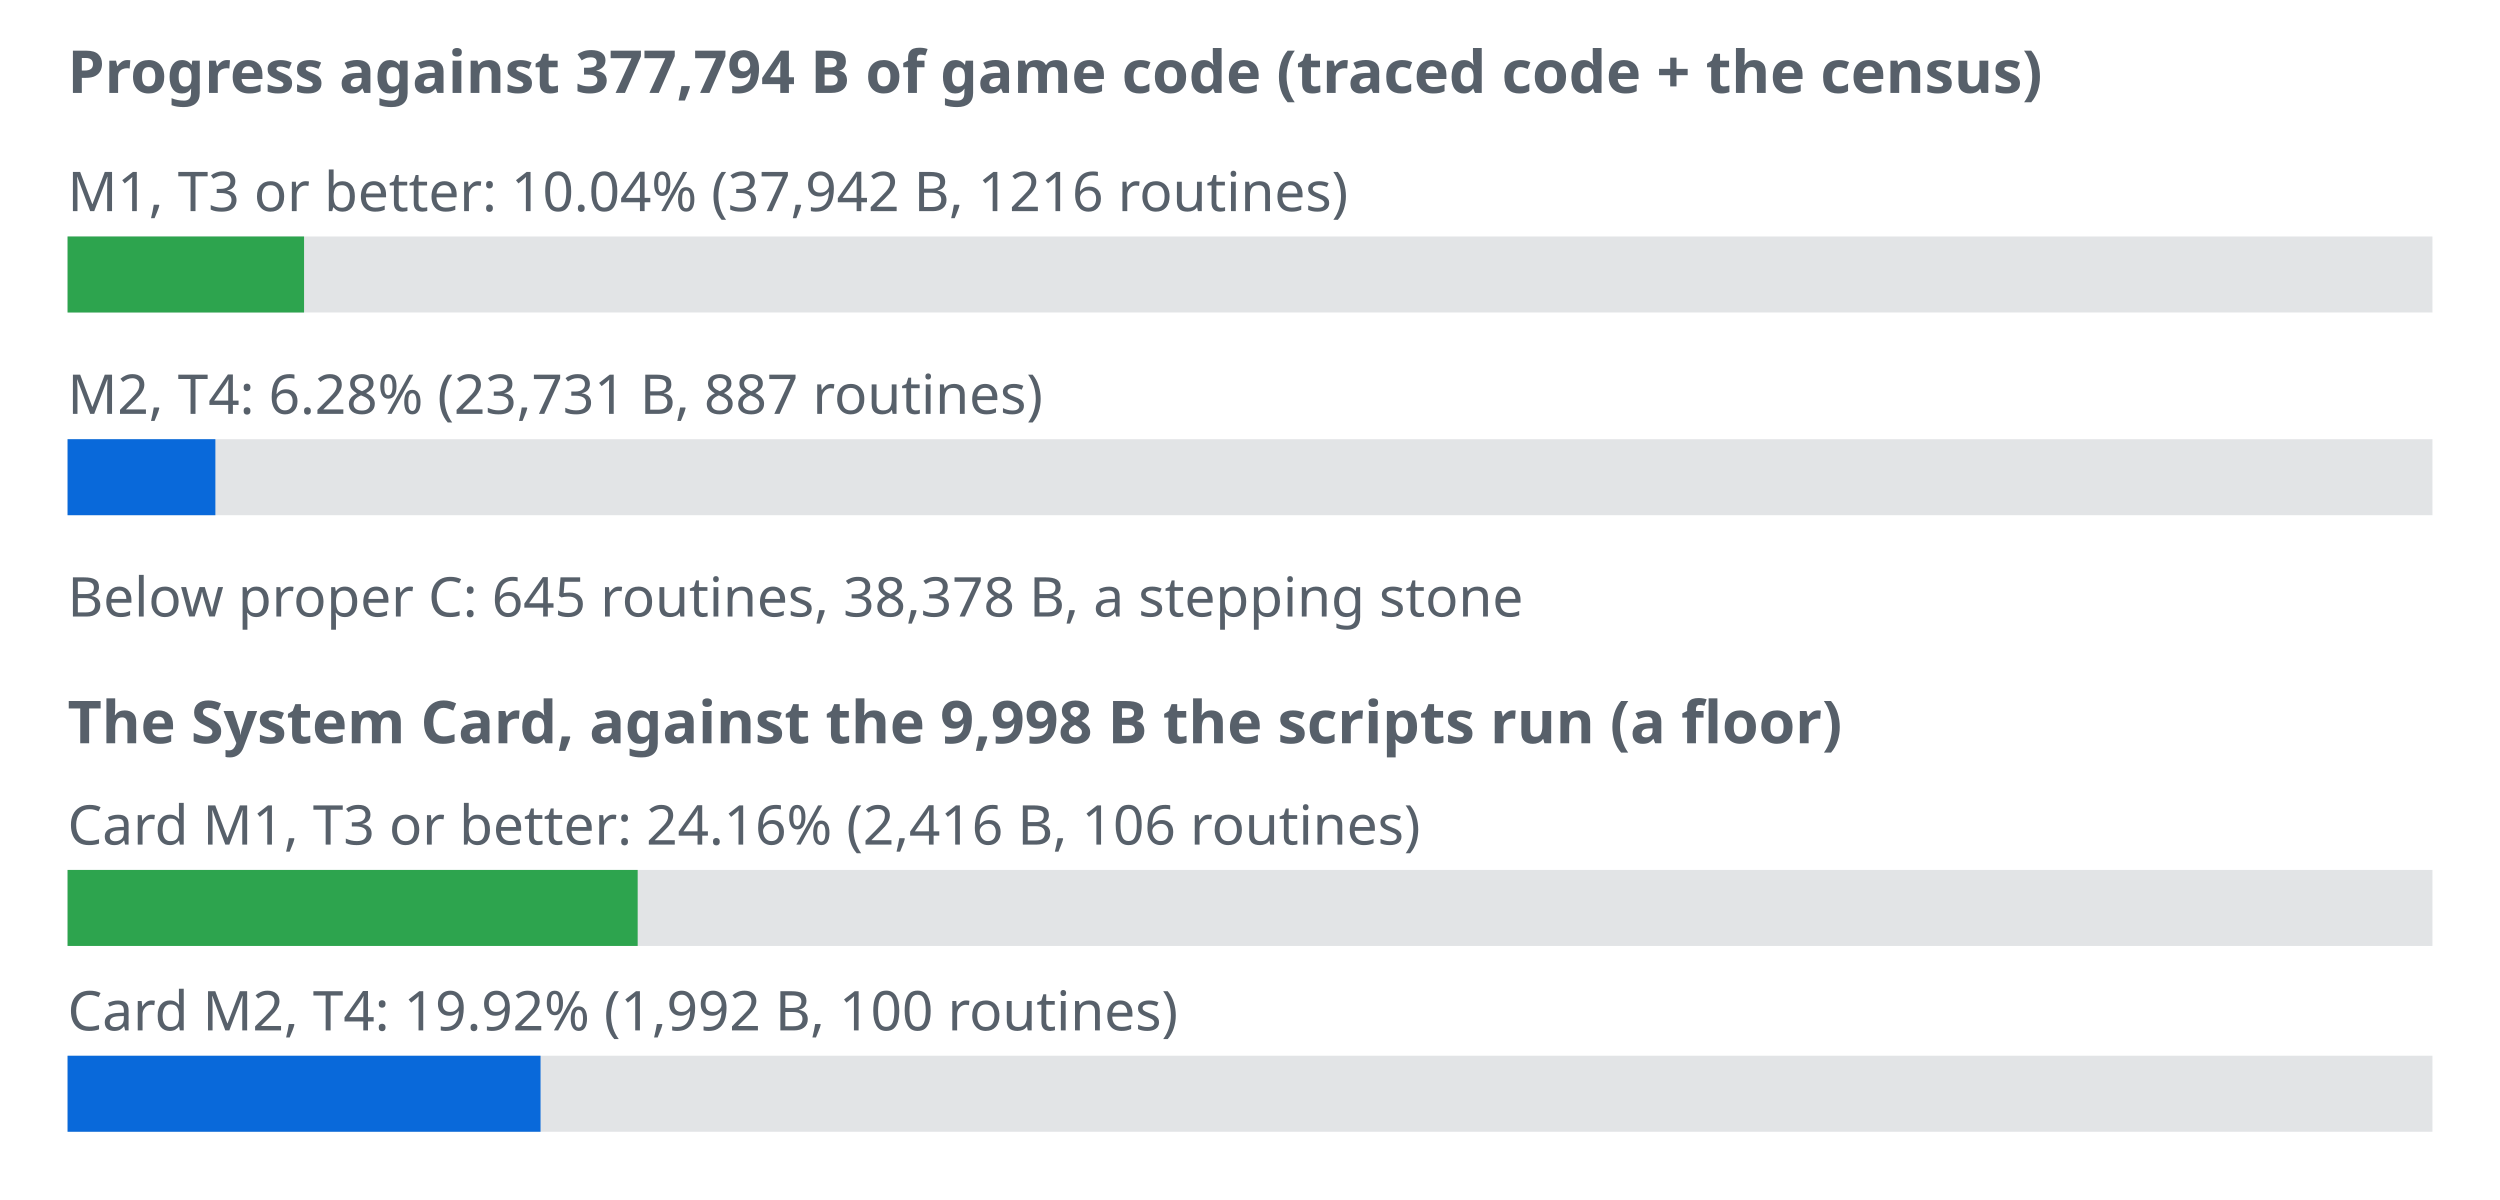
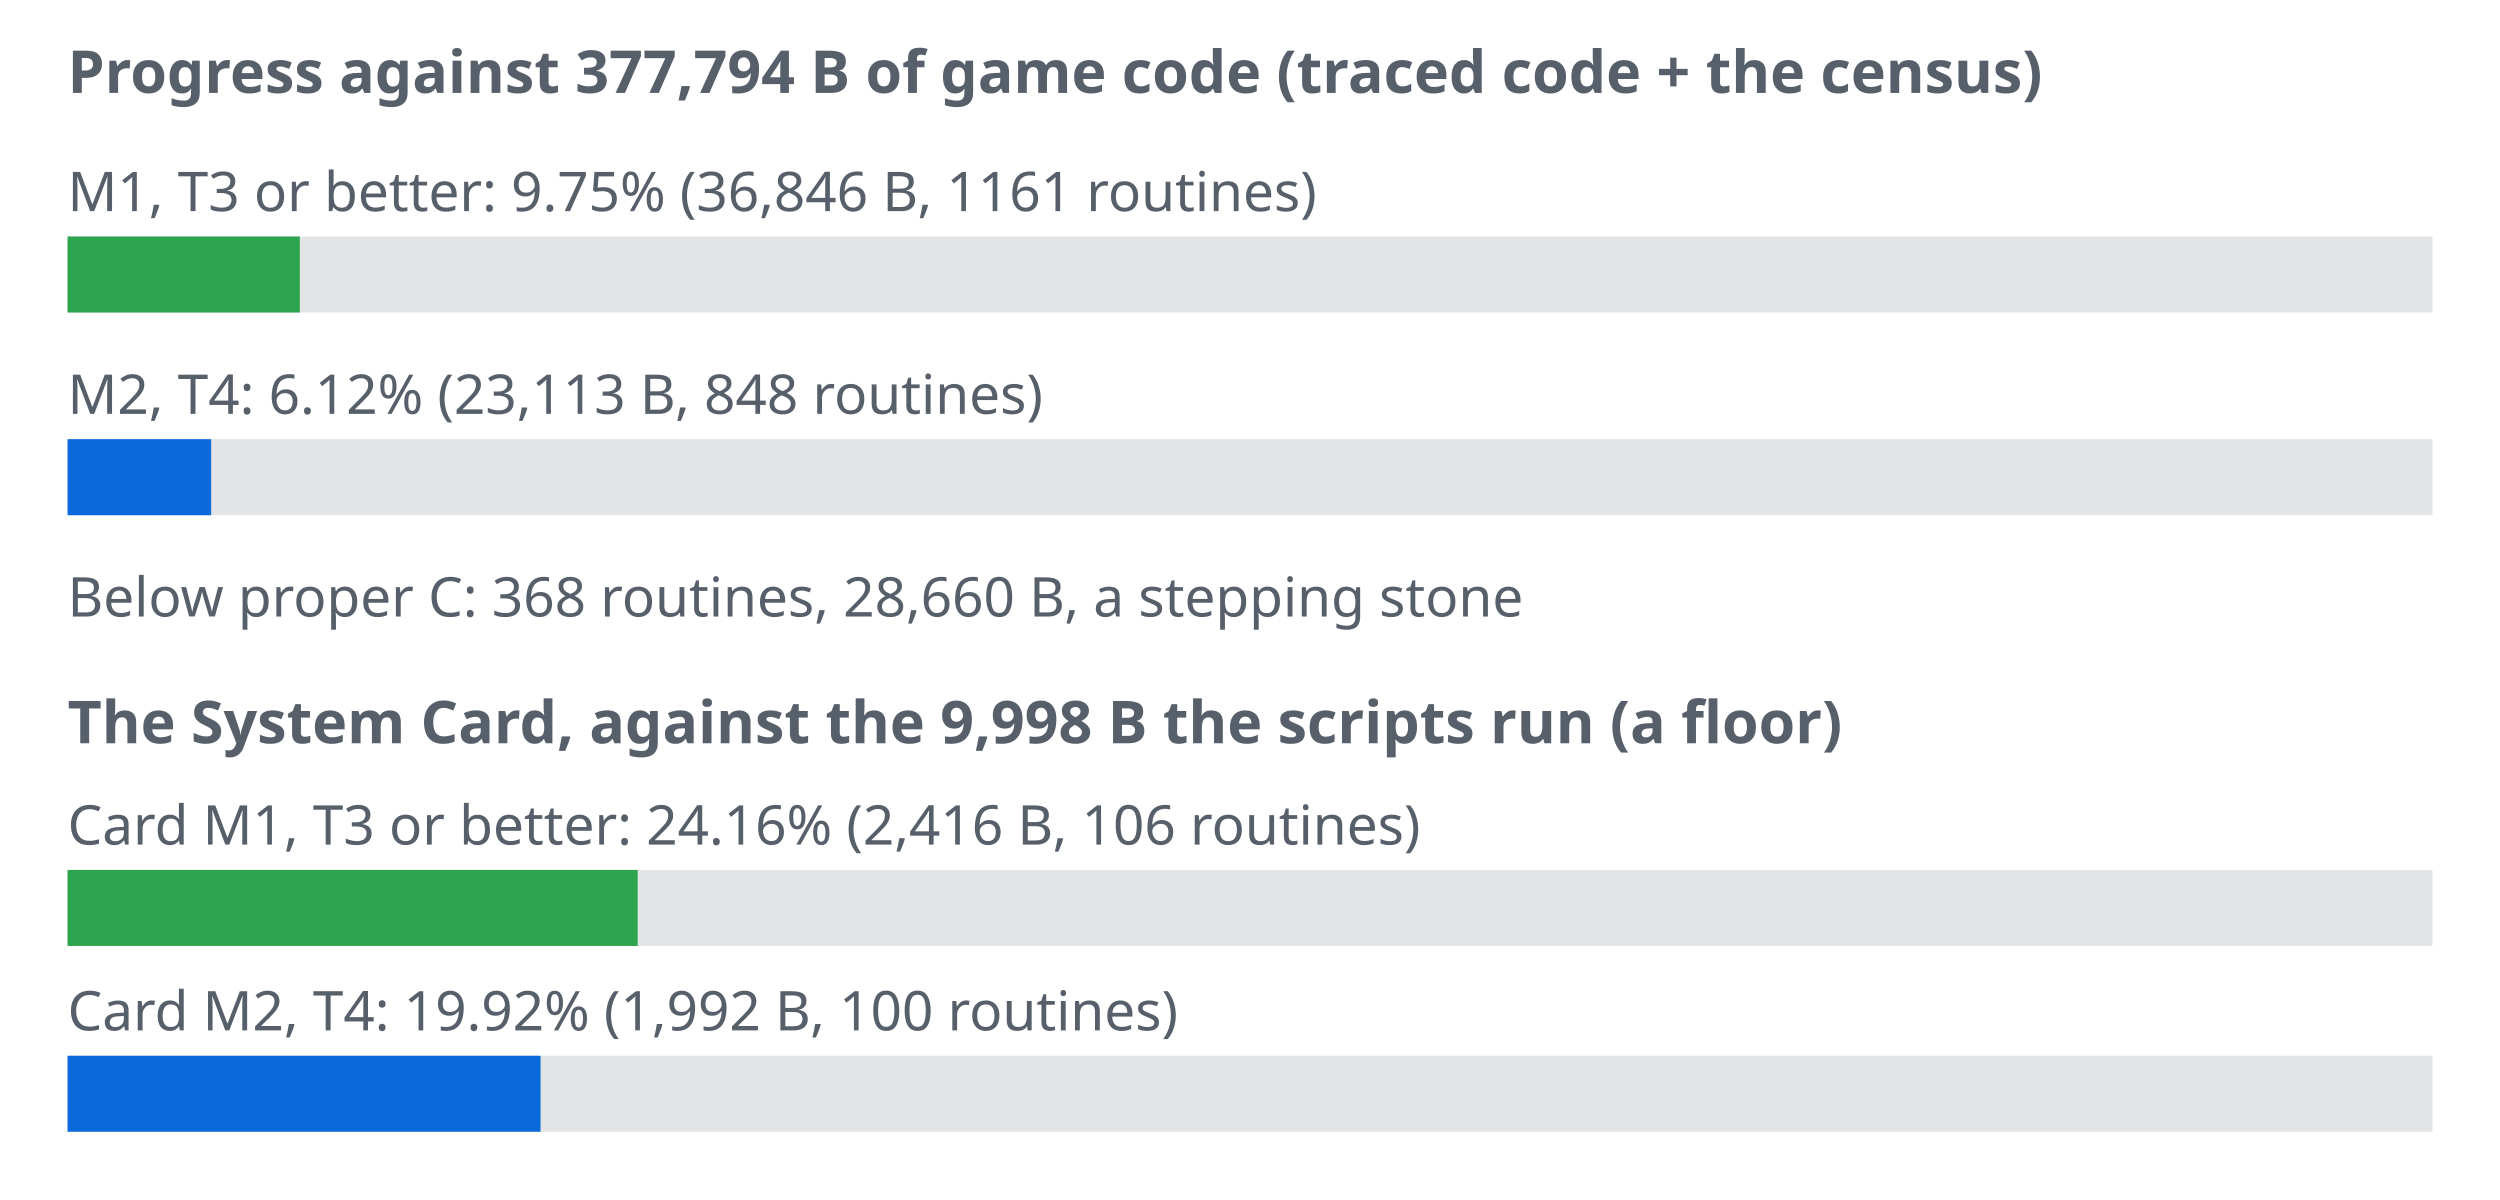
<svg xmlns="http://www.w3.org/2000/svg" width="592" height="284" viewBox="0 0 592 284" role="img" aria-label="Decompilation progress">
  <style>.t{font:13px sans-serif;fill:#57606a}.h{font:bold 14px sans-serif;fill:#57606a}.track{fill:#8c959f;fill-opacity:.25}</style>
  <text x="16" y="22" class="h">Progress against 377,794 B of game code (traced code + the census)</text>
-   <text x="16" y="50" class="t">M1, T3 or better: 10.04% (37,942 B, 1216 routines)</text>
+   <text x="16" y="50" class="t">M1, T3 or better: 9.75% (36,846 B, 1161 routines)</text>
  <rect x="16" y="56" width="560" height="18" class="track" />
-   <rect x="16" y="56" width="56" height="18" fill="#2da44e" />
-   <text x="16" y="98" class="t">M2, T4: 6.28% (23,731 B, 887 routines)</text>
+   <rect x="16" y="56" width="55" height="18" fill="#2da44e" />
+   <text x="16" y="98" class="t">M2, T4: 6.12% (23,113 B, 848 routines)</text>
  <rect x="16" y="104" width="560" height="18" class="track" />
-   <rect x="16" y="104" width="35" height="18" fill="#0969da" />
-   <text x="16" y="146" class="t">Below proper C: 645 routines, 38,378 B, a stepping stone</text>
+   <rect x="16" y="104" width="34" height="18" fill="#0969da" />
+   <text x="16" y="146" class="t">Below proper C: 368 routines, 28,660 B, a stepping stone</text>
  <text x="16" y="176" class="h">The System Card, against the 9,998 B the scripts run (a floor)</text>
  <text x="16" y="200" class="t">Card M1, T3 or better: 24.16% (2,416 B, 106 routines)</text>
  <rect x="16" y="206" width="560" height="18" class="track" />
  <rect x="16" y="206" width="135" height="18" fill="#2da44e" />
  <text x="16" y="244" class="t">Card M2, T4: 19.92% (1,992 B, 100 routines)</text>
  <rect x="16" y="250" width="560" height="18" class="track" />
  <rect x="16" y="250" width="112" height="18" fill="#0969da" />
</svg>
